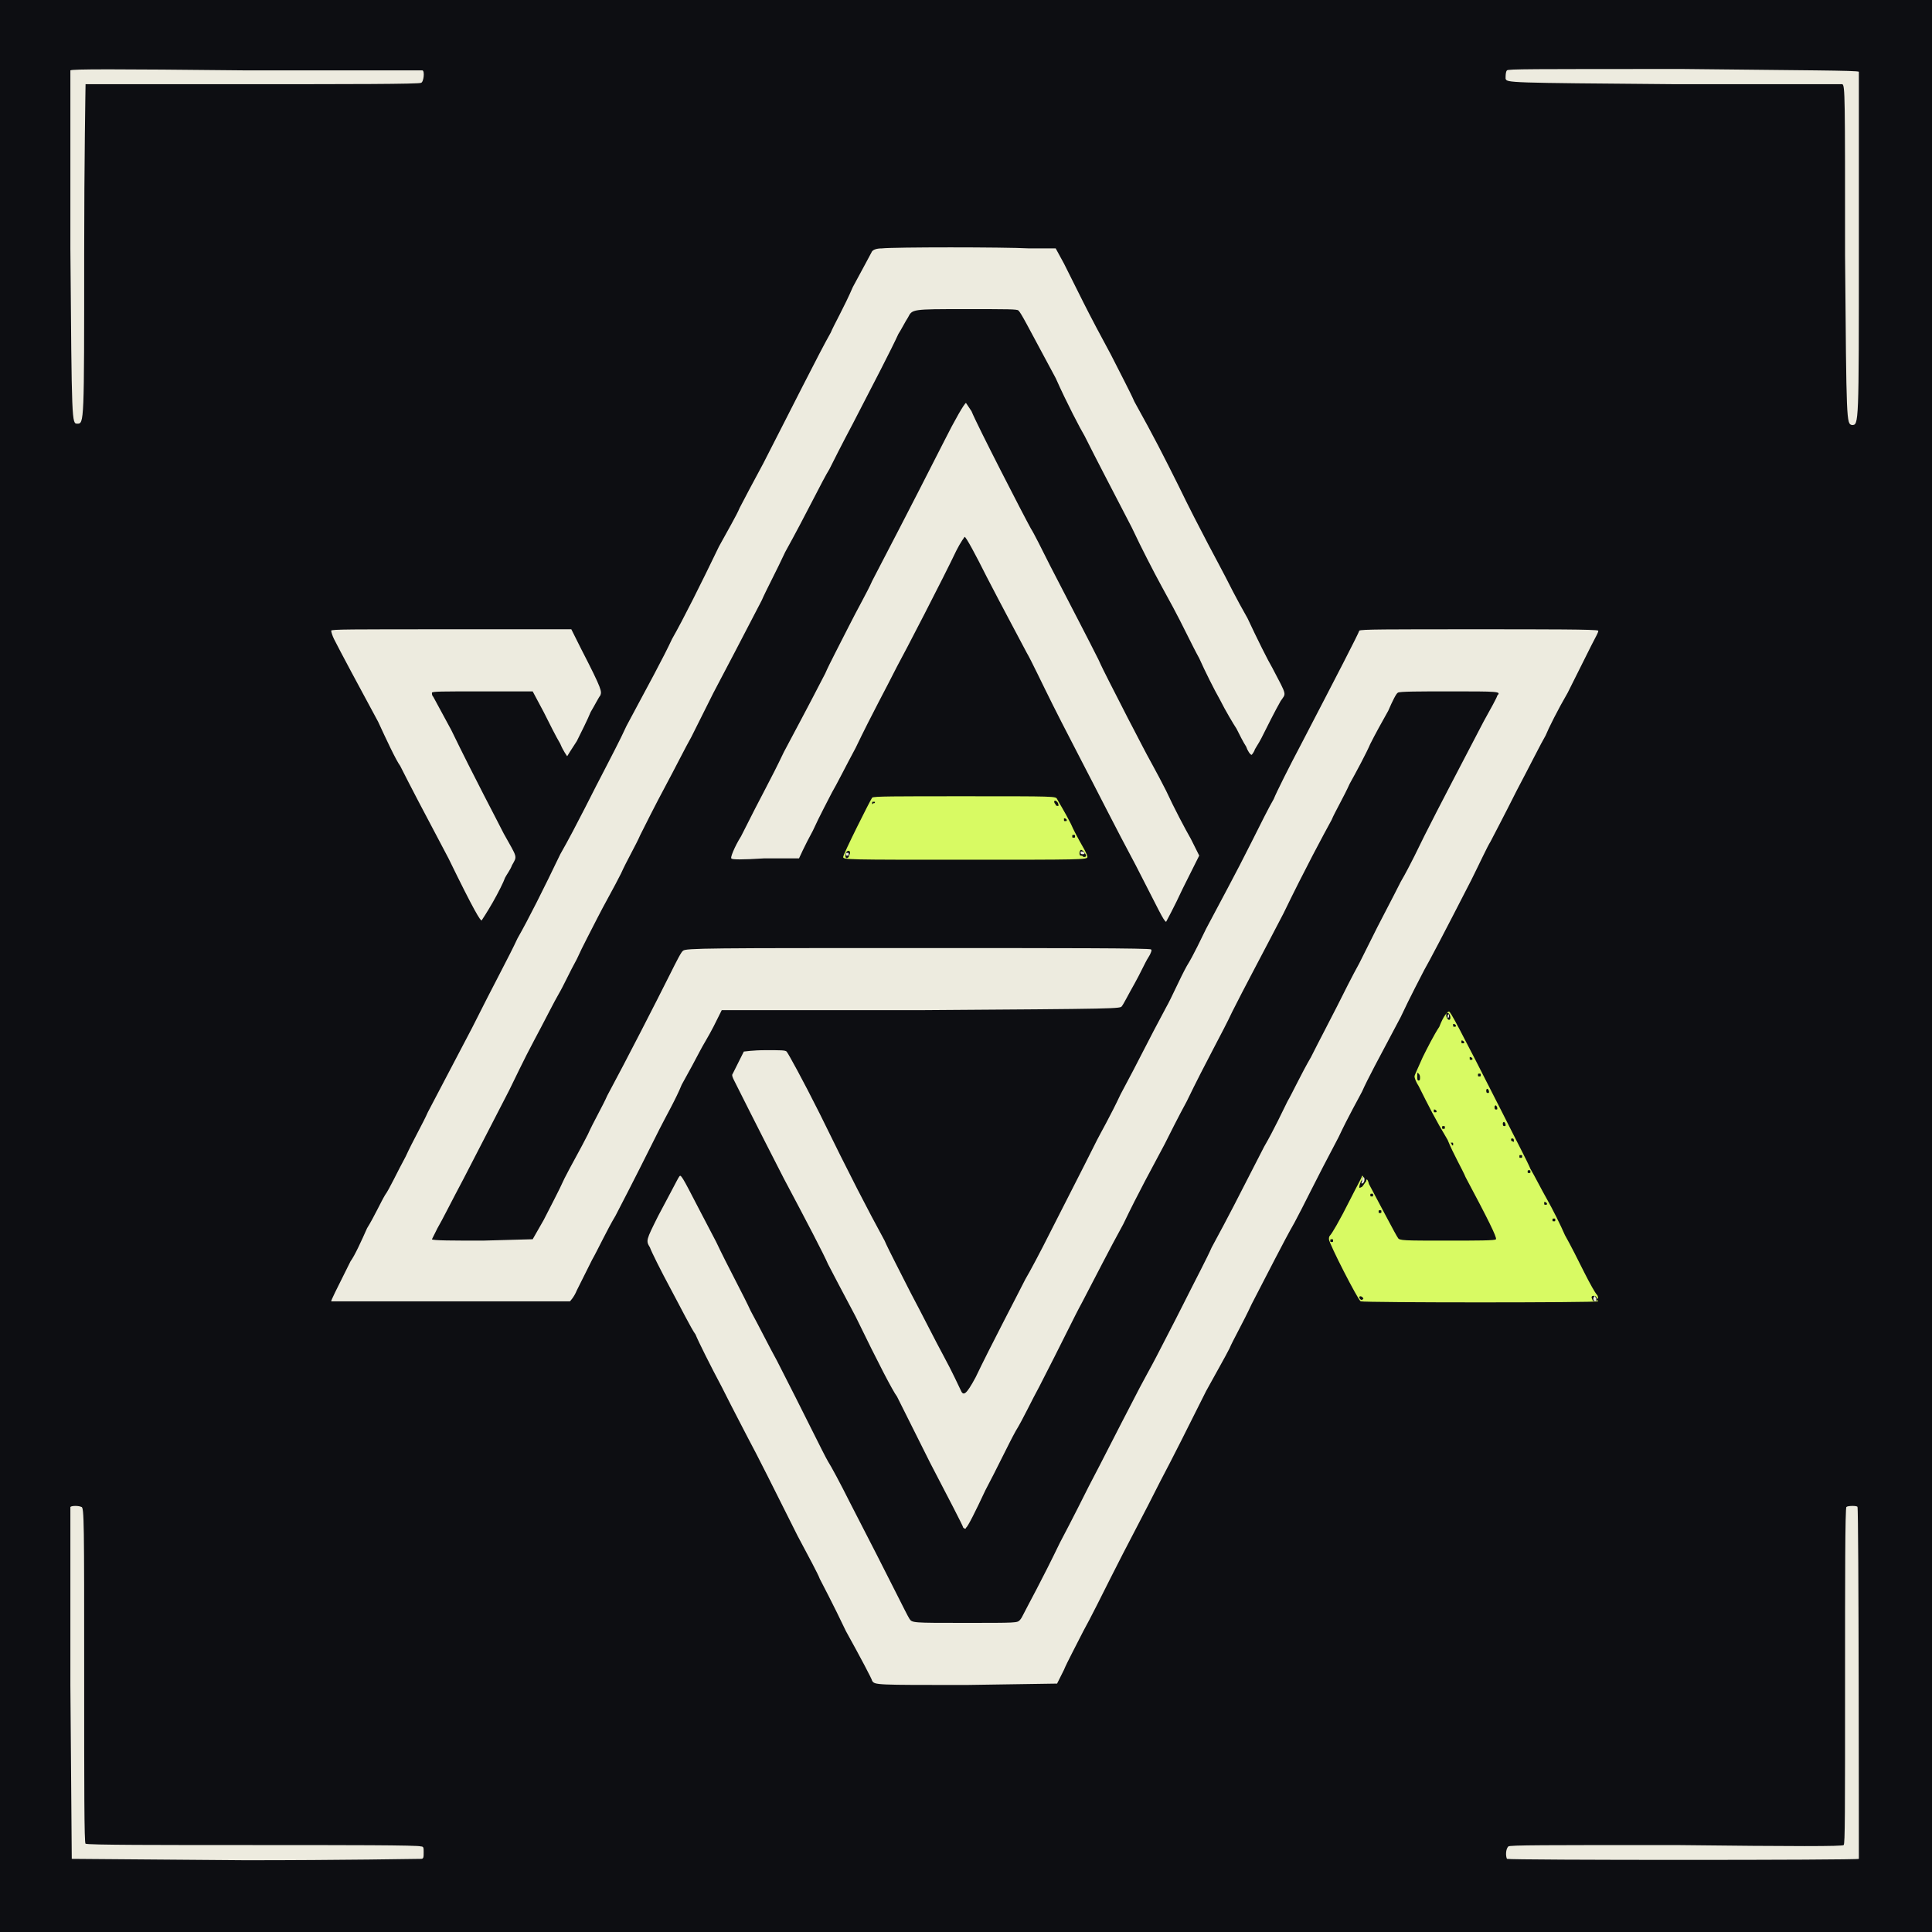
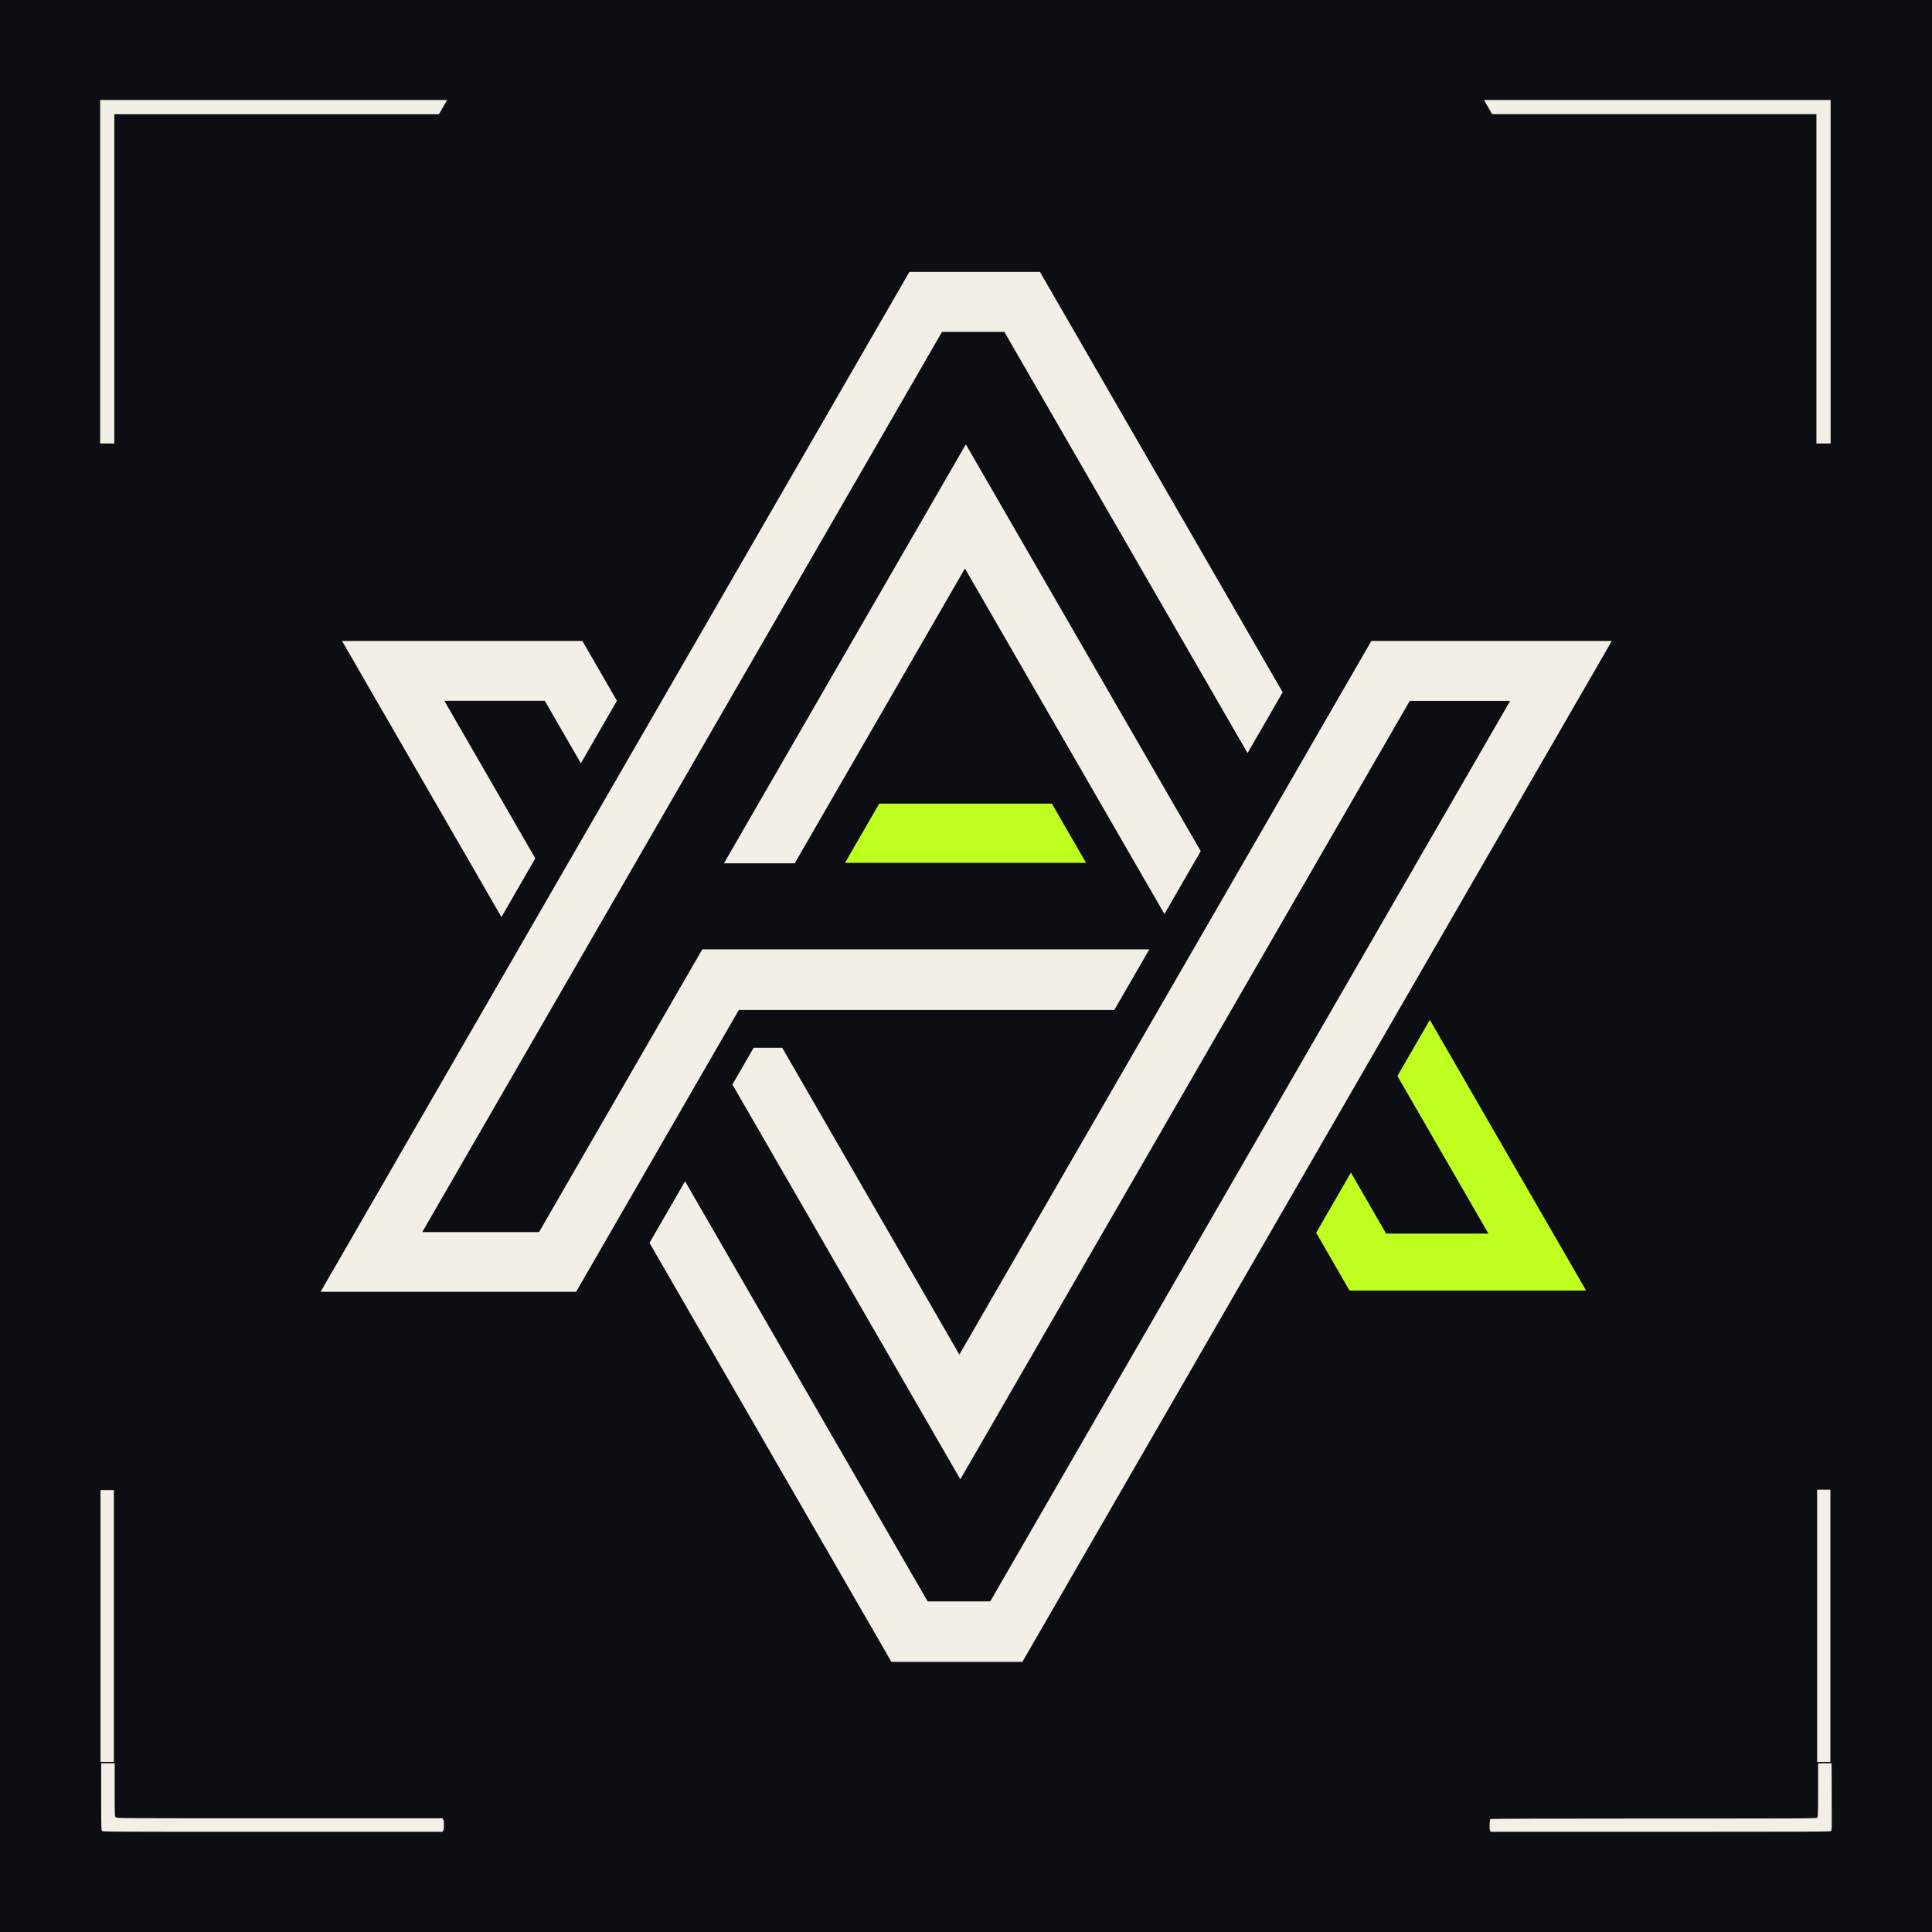
- <svg xmlns="http://www.w3.org/2000/svg" viewBox="198 138 1400 1400" width="100%" height="100%">
-   <rect x="198" y="138" width="1400" height="1400" fill="#0D0E12" />
-   <g transform="translate(0, 1602) scale(1, -1)">
-     <g fill="#EDEBDF">
-       <path d="M249 1413 c0 -1 0 -59 0 -129 1 -127 1 -127 5 -127 5 0 5 0 5 123 0 67 1 123 1 123 0 0 54 0 121 0 66 0 122 0 122 1 2 0 3 9 1 9 -1 0 -58 0 -128 0 -96 1 -126 1 -127 0z" />
-       <path d="M1290 1413 c-1 -1 -1 -4 -1 -6 1 -3 1 -3 122 -4 66 0 121 0 122 0 2 -1 2 -8 2 -124 1 -122 1 -122 5 -123 5 0 5 0 5 128 0 70 0 128 0 128 -1 1 -40 1 -127 2 -113 0 -127 0 -128 -1z" />
-       <path d="M837 1284 c-4 0 -6 -1 -7 -2 -1 -2 -7 -13 -14 -26 -6 -14 -14 -28 -16 -33 -8 -14 -30 -58 -49 -95 -7 -13 -15 -28 -17 -32 -2 -5 -9 -17 -15 -28 -13 -27 -26 -53 -34 -67 -6 -13 -18 -35 -33 -63 -5 -11 -12 -24 -15 -30 -8 -15 -21 -42 -33 -63 -12 -25 -23 -47 -31 -61 -6 -13 -17 -33 -33 -65 -11 -21 -21 -40 -32 -61 -3 -7 -11 -21 -16 -32 -6 -11 -12 -24 -15 -28 -3 -5 -8 -16 -13 -24 -4 -9 -9 -20 -12 -24 -11 -22 -14 -28 -14 -29 1 0 130 0 173 0 0 0 3 3 5 8 2 4 7 14 11 22 4 7 11 22 17 32 13 25 23 45 32 63 4 8 12 22 16 32 5 9 11 20 13 24 2 4 7 12 10 18 l6 12 144 0 c145 1 145 1 146 3 1 1 5 9 9 16 4 7 8 16 10 19 2 3 3 6 2 6 0 1 -66 1 -169 1 -149 0 -169 0 -170 -2 -1 0 -5 -8 -9 -16 -11 -22 -32 -63 -46 -89 -3 -7 -10 -19 -14 -28 -5 -10 -13 -24 -17 -32 -4 -9 -11 -22 -15 -30 l-8 -14 -36 -1 c-21 0 -37 0 -37 1 0 0 2 4 4 8 3 5 11 21 19 36 13 25 19 37 33 64 3 6 11 23 18 36 7 13 15 29 18 34 3 5 8 16 13 25 4 9 11 22 15 30 4 8 12 22 17 32 4 9 11 21 14 28 3 6 11 22 18 35 7 13 15 29 19 36 3 6 10 20 16 32 10 19 20 38 35 67 3 7 11 22 17 35 15 27 27 52 32 60 2 4 9 18 17 33 15 29 28 54 33 65 2 3 5 9 7 12 3 6 3 6 41 6 32 0 38 0 39 -1 2 -2 5 -8 27 -49 8 -18 18 -37 21 -42 9 -18 19 -37 34 -66 8 -17 16 -32 17 -34 1 -2 7 -13 13 -24 6 -11 14 -28 19 -37 4 -9 11 -23 15 -30 4 -8 10 -18 12 -21 2 -4 5 -10 7 -13 1 -3 3 -6 4 -6 0 0 1 1 2 3 0 1 3 5 5 9 4 8 10 20 14 27 4 6 5 3 -6 24 -3 5 -11 21 -18 36 -8 14 -15 28 -16 30 -3 6 -19 35 -34 66 -11 22 -17 34 -32 61 -3 7 -11 22 -17 34 -6 11 -15 28 -20 38 -5 10 -11 22 -14 28 l-6 11 -19 0 c-19 1 -98 1 -107 0z" />
-       <path d="M882 1144 c-30 -59 -37 -72 -52 -101 -3 -7 -11 -21 -17 -33 -6 -12 -14 -27 -17 -34 -16 -31 -20 -38 -30 -57 -10 -21 -15 -29 -31 -61 -5 -8 -8 -16 -7 -16 0 -1 8 -1 24 0 14 0 25 0 25 0 0 0 4 9 10 20 5 11 12 24 14 28 3 5 10 19 17 32 12 25 22 43 30 59 5 9 34 65 43 84 3 6 6 10 6 10 1 0 8 -13 16 -29 14 -27 19 -36 29 -55 3 -5 11 -22 19 -38 8 -16 17 -33 20 -39 12 -23 25 -49 40 -77 17 -33 20 -40 22 -41 0 0 6 11 12 24 l12 24 -6 12 c-4 7 -12 22 -18 35 -6 12 -14 26 -17 32 -3 6 -10 19 -15 29 -5 10 -13 25 -17 34 -8 16 -18 35 -35 68 -6 12 -12 24 -14 27 -5 9 -39 75 -43 85 -2 3 -4 6 -4 6 -1 0 -8 -12 -16 -28z" />
-       <path d="M438 1007 c0 -1 1 -4 2 -6 4 -8 19 -36 32 -60 6 -13 13 -28 16 -32 6 -12 18 -35 35 -67 19 -39 23 -45 24 -45 0 0 4 6 8 13 4 7 8 15 9 18 1 2 4 6 5 9 4 7 4 5 -6 23 -5 10 -21 40 -38 75 -7 13 -13 24 -13 24 -1 1 -1 2 -1 3 0 1 7 1 37 1 l36 0 8 -15 c4 -8 9 -18 12 -23 2 -5 5 -9 5 -9 0 0 3 5 7 11 3 6 8 16 10 21 3 5 6 11 7 12 1 3 2 3 -14 34 l-7 14 -87 0 c-73 0 -87 0 -87 -1z" />
-       <path d="M1183 1007 c-1 -3 -16 -32 -42 -82 -9 -17 -18 -35 -20 -40 -3 -5 -10 -19 -16 -31 -12 -24 -23 -44 -33 -63 -3 -6 -9 -19 -14 -27 -5 -9 -11 -23 -15 -30 -14 -26 -19 -37 -33 -63 -7 -15 -15 -29 -17 -33 -3 -6 -11 -22 -34 -67 -7 -14 -15 -29 -18 -34 -5 -10 -26 -50 -36 -71 -7 -13 -9 -14 -11 -9 -1 2 -6 13 -12 24 -6 11 -16 31 -24 46 -7 14 -16 31 -19 38 -12 22 -25 47 -47 92 -12 24 -23 44 -24 45 -1 1 -4 1 -15 1 -10 0 -15 -1 -16 -1 -1 -2 -6 -12 -8 -16 -1 -1 0 -3 1 -5 2 -4 16 -32 36 -71 17 -32 29 -55 32 -62 2 -4 11 -21 20 -38 17 -35 27 -54 30 -58 1 -2 12 -24 24 -48 13 -25 24 -46 24 -47 1 -1 2 -1 2 0 1 0 7 12 14 27 8 15 17 34 22 43 5 8 12 23 17 32 17 33 26 52 31 61 10 19 19 37 30 57 11 23 21 41 30 58 3 6 10 20 16 31 14 29 26 50 33 65 8 16 23 44 37 71 16 33 29 57 35 68 2 5 9 17 13 26 5 9 12 22 15 29 3 6 9 17 13 24 3 7 6 13 7 13 0 1 17 1 37 1 36 0 38 0 35 -3 0 -1 -5 -10 -10 -19 -13 -25 -33 -63 -43 -83 -3 -6 -10 -21 -17 -33 -6 -12 -14 -27 -17 -33 -3 -6 -9 -18 -13 -26 -5 -9 -12 -23 -16 -31 -4 -8 -13 -25 -19 -37 -7 -12 -14 -27 -17 -32 -3 -6 -10 -21 -17 -33 -21 -41 -25 -49 -38 -73 -3 -7 -12 -24 -20 -40 -8 -16 -17 -33 -20 -39 -3 -6 -11 -20 -17 -32 -12 -23 -22 -43 -32 -62 -3 -6 -12 -24 -21 -41 -13 -27 -23 -45 -26 -51 -1 -2 -2 -4 -3 -5 -2 -2 -2 -2 -40 -2 -38 0 -38 0 -40 3 -2 3 -13 26 -43 84 -7 14 -14 27 -16 30 -3 5 -18 36 -37 73 -5 9 -13 25 -19 36 -5 11 -17 33 -25 50 -20 38 -24 47 -26 48 -1 0 -1 -1 -16 -29 -9 -18 -9 -18 -6 -23 1 -3 8 -17 15 -30 7 -13 15 -29 18 -33 2 -5 11 -23 19 -38 8 -16 17 -33 19 -37 6 -11 20 -39 36 -71 8 -15 15 -28 16 -31 1 -2 10 -19 19 -38 10 -18 19 -35 19 -36 2 -3 2 -3 68 -3 l66 1 5 10 c2 5 9 18 14 28 5 9 14 27 20 39 11 22 24 46 36 70 9 17 19 37 33 65 6 11 14 25 17 31 2 5 10 19 16 32 12 23 23 45 31 59 6 11 15 30 32 62 7 15 15 29 17 33 4 9 11 22 28 54 7 15 15 30 17 34 4 7 14 26 34 65 6 12 12 25 14 28 1 2 10 19 19 37 9 17 18 35 21 40 2 5 9 19 16 31 6 12 14 28 17 34 3 6 6 11 5 11 0 1 -39 1 -86 1 -68 0 -86 0 -87 -1z" />
-       <path d="M981 846 c0 -1 1 -1 2 -1 0 0 1 0 1 1 -1 1 -2 1 -2 1 -1 0 -1 0 -1 -1z" />
-       <path d="M811 845 c0 -1 0 -1 1 -1 1 0 1 0 1 1 0 1 0 1 -1 1 -1 0 -1 0 -1 -1z" />
-       <path d="M1247 727 c0 -1 0 -1 1 0 0 1 0 1 0 2 -1 0 -1 -1 -1 -2z" />
-       <path d="M1185 608 c-1 -2 0 -2 1 -1 1 1 1 4 0 4 0 0 -1 -1 -1 -3z" />
-       <path d="M1353 524 c-1 -1 0 -3 1 -3 1 0 1 3 0 3 0 1 -1 1 -1 0z" />
-       <path d="M249 372 c0 -1 0 -59 0 -129 l1 -126 126 -1 c69 0 126 1 127 1 2 0 2 1 2 5 0 3 0 4 -2 4 -1 1 -56 1 -122 1 -66 0 -120 0 -121 1 -1 0 -1 42 -1 122 0 110 0 122 -2 122 -2 1 -7 1 -8 0z" />
-       <path d="M1536 372 c-1 0 -1 -55 -1 -122 0 -101 0 -122 -1 -123 -1 -1 -34 -1 -122 0 -95 0 -120 0 -121 -1 -2 -2 -2 -7 -1 -9 2 -1 254 -1 255 0 0 1 0 254 -1 255 0 1 -7 1 -8 0z" />
-     </g>
-     <g fill="#D8FA63">
-       <path d="M830 886 c-2 -3 -21 -41 -21 -43 0 -2 3 -2 89 -2 83 0 88 0 88 2 0 1 -1 3 -2 5 -1 2 -6 10 -10 19 -4 8 -9 16 -10 18 -1 2 -1 2 -67 2 -51 0 -66 0 -67 -1z m135 -6 c-1 0 -2 0 -2 1 -2 2 -1 4 1 2 1 -1 1 -2 1 -3z m-133 3 c0 -1 0 -1 -1 -1 -1 -1 -1 -1 -1 0 0 1 0 1 1 1 1 0 1 0 1 0z m139 -13 c0 -1 0 -1 -1 -1 -1 0 -1 0 -1 1 0 1 0 1 0 1 1 0 1 0 2 -1z m6 -12 c0 -1 0 -1 -1 -1 -1 0 -1 0 -1 1 0 1 0 1 1 1 1 0 1 0 1 -1z m8 -14 c0 -1 -1 -1 -2 -1 0 1 -2 1 -2 1 -1 0 -1 3 0 4 1 1 4 -3 4 -4z m-171 2 c0 -1 -1 -2 -1 -3 -2 -2 -3 0 -2 3 1 2 3 2 3 0z" />
-       <path d="M1241 720 c-4 -6 -9 -16 -12 -22 -3 -7 -6 -13 -6 -14 0 -1 1 -4 3 -7 7 -14 12 -24 21 -39 4 -10 11 -22 13 -27 16 -30 23 -44 22 -45 0 -1 -14 -1 -35 -1 -32 0 -35 0 -36 2 -1 1 -14 26 -21 39 -1 4 -2 4 -2 2 -1 -1 -2 -3 -3 -4 -2 -1 -2 -1 -2 0 0 1 1 4 2 5 1 2 1 3 0 3 0 -1 -4 -8 -8 -16 -9 -18 -14 -26 -15 -27 -1 -1 -1 -2 -1 -3 0 -3 21 -44 23 -45 3 -1 171 -1 172 0 0 1 -1 1 -2 0 0 0 -2 0 -2 1 -1 2 -1 3 1 3 1 0 2 -1 2 -1 0 -1 0 -1 1 -1 0 1 0 2 -1 3 -1 1 -5 8 -9 16 -4 8 -10 20 -14 27 -3 7 -9 19 -13 26 -4 7 -9 17 -12 22 -2 5 -11 22 -20 40 -33 65 -38 74 -39 74 -1 0 -4 -3 -7 -11z m8 7 c0 -1 0 -2 -1 -2 -1 0 -2 2 -2 3 0 1 0 2 1 2 1 0 2 -2 2 -3z m4 -6 c0 -1 0 -1 -1 -1 -1 0 -1 0 -1 1 0 1 0 1 0 1 1 0 1 0 2 -1z m6 -12 c0 -1 0 -1 -1 -1 -1 0 -1 0 -1 1 0 1 0 1 0 1 1 0 1 0 2 -1z m6 -12 c0 -1 0 -1 -1 -1 -1 0 -1 0 -1 1 0 1 0 1 0 1 1 0 1 0 2 -1z m-38 -14 c0 -1 0 -2 -1 -2 -1 0 -1 1 -1 3 0 3 0 3 1 2 1 -1 1 -2 1 -3z m44 2 c0 -1 0 -1 -1 -1 -1 0 -1 0 -1 1 0 1 0 1 1 1 1 0 1 0 1 -1z m6 -12 c0 -1 0 -1 -1 -1 -1 0 -1 1 -1 2 0 0 0 1 1 1 1 -1 1 -2 1 -2z m6 -12 c0 -1 0 -1 -1 -1 -1 0 -1 1 -1 2 0 0 0 1 1 1 1 -1 1 -2 1 -2z m-44 -2 c0 -1 0 -1 -1 -1 -1 0 -1 0 -1 1 0 1 0 1 0 1 1 0 1 0 2 -1z m50 -10 c0 -1 0 -1 -1 -1 -1 0 -1 1 -1 2 0 0 0 1 1 1 1 -1 1 -2 1 -2z m-44 -2 c0 -1 0 -1 -1 -1 -1 0 -1 0 -1 1 0 1 0 1 1 1 1 0 1 0 1 -1z m50 -10 c0 0 0 -1 -1 0 -1 0 -1 1 -1 1 0 1 0 1 1 1 1 0 1 -1 1 -2z m-44 -2 c0 -1 0 -1 0 -1 -1 0 -1 0 -1 1 -1 1 -1 1 0 1 1 0 1 0 1 -1z m50 -9 c0 -1 0 -1 -1 -1 -1 0 -1 0 -1 1 0 1 0 1 1 1 1 0 1 0 1 -1z m6 -11 c0 -1 0 -1 -1 -1 -1 0 -1 0 -1 1 0 1 0 1 1 1 1 0 1 0 1 -1z m-114 -17 c0 -1 0 -1 -1 -1 -1 0 -1 0 -1 1 0 1 0 1 1 1 1 0 1 0 1 -1z m126 -6 c0 -1 0 -1 -1 -1 -1 0 -1 0 -1 1 0 1 0 1 0 1 1 0 1 0 2 -1z m-120 -6 c0 -1 0 -1 -1 -1 -1 0 -1 0 -1 1 0 1 0 1 1 1 1 0 1 0 1 -1z m126 -6 c0 -1 0 -1 -1 -1 -1 0 -1 0 -1 1 0 1 0 1 1 1 1 0 1 0 1 -1z m-161 -15 c0 -1 0 -1 -1 -1 -1 0 -1 0 -1 1 0 1 0 1 1 1 1 0 1 0 1 -1z m22 -42 c0 0 -1 -1 -1 -1 -1 0 -2 1 -2 2 0 1 2 1 3 -1z" />
-     </g>
-   </g>
+ <svg xmlns="http://www.w3.org/2000/svg" viewBox="541.2 379.1 965.2 965.2">
+   <rect x="500" y="300" width="1100" height="1100" fill="#0D0E14" />
+   <path fill="#F2F0E6" fill-rule="evenodd" d="M591.24,600.67L591.24,429.06L764.58,429.06L760.48,436.16L598.30,436.16L598.30,600.67ZM1455.76,600.67L1448.66,600.67L1448.66,436.14L1286.67,436.14L1282.58,429.07L1455.76,429.07ZM701.36,1024.47L995.54,514.92L1060.74,514.92L1182.00,724.95L1164.46,755.33L1042.96,544.90L1011.82,544.90L752.16,994.63L810.50,994.63L892.05,853.38L1115.39,853.38L1097.91,883.65L910.32,883.65L829.01,1024.47ZM1122.93,835.72L1023.27,663.10L938.22,810.41L902.87,810.41L1023.72,601.09L1141.06,804.32ZM791.71,837.24L712.08,699.31L832.15,699.31L849.41,729.20L831.39,760.42L813.36,729.19L763.17,729.19L808.63,807.93ZM986.53,1209.34L865.68,1000.02L883.45,969.24L1004.63,1179.14L1035.91,1179.14L1295.66,729.24L1245.50,729.24L1020.97,1118.14L907.11,920.92L917.71,902.56L931.99,902.56L1020.48,1055.83L1226.32,699.31L1346.44,699.31L1051.97,1209.34ZM598.09,1259.34L591.41,1259.34L591.41,1123.55L598.09,1123.55ZM1455.64,1259.35L1449.01,1259.35L1449.01,1123.33L1455.64,1123.33ZM592.16,1293.79C591.79,1293.38 591.75,1291.83 591.75,1276.67L591.75,1260.00L595.12,1260.00L598.50,1260.00L598.50,1273.25C598.50,1286.17 598.51,1286.51 599.00,1287.00C599.50,1287.50 599.83,1287.50 680.86,1287.50L762.22,1287.50L762.61,1288.06C762.89,1288.46 763.00,1289.23 763.00,1290.88C763.00,1292.52 762.89,1293.29 762.61,1293.69L762.22,1294.25L677.40,1294.25C595.54,1294.25 592.56,1294.23 592.16,1293.79ZM1285.64,1293.70C1285.21,1293.09 1285.34,1288.37 1285.79,1287.88C1285.95,1287.71 1313.48,1287.62 1367.41,1287.62C1447.57,1287.62 1448.80,1287.61 1449.15,1287.14C1449.44,1286.74 1449.50,1284.42 1449.50,1273.33L1449.50,1260.00L1452.88,1260.00L1456.25,1260.00L1456.25,1265.06C1456.25,1267.85 1456.27,1275.40 1456.30,1281.84C1456.35,1293.10 1456.34,1293.57 1455.88,1293.90C1455.48,1294.20 1442.68,1294.25 1370.72,1294.25L1286.03,1294.25L1285.64,1293.70Z" />
+   <path fill="#BEFF1F" fill-rule="evenodd" d="M1083.79,810.18L963.35,810.18L980.45,780.56L1066.69,780.56ZM1333.60,1023.84L1215.40,1023.84L1198.74,994.98L1216.10,964.91L1233.69,995.39L1284.79,995.39L1239.34,916.66L1255.53,888.62Z" />
</svg>
